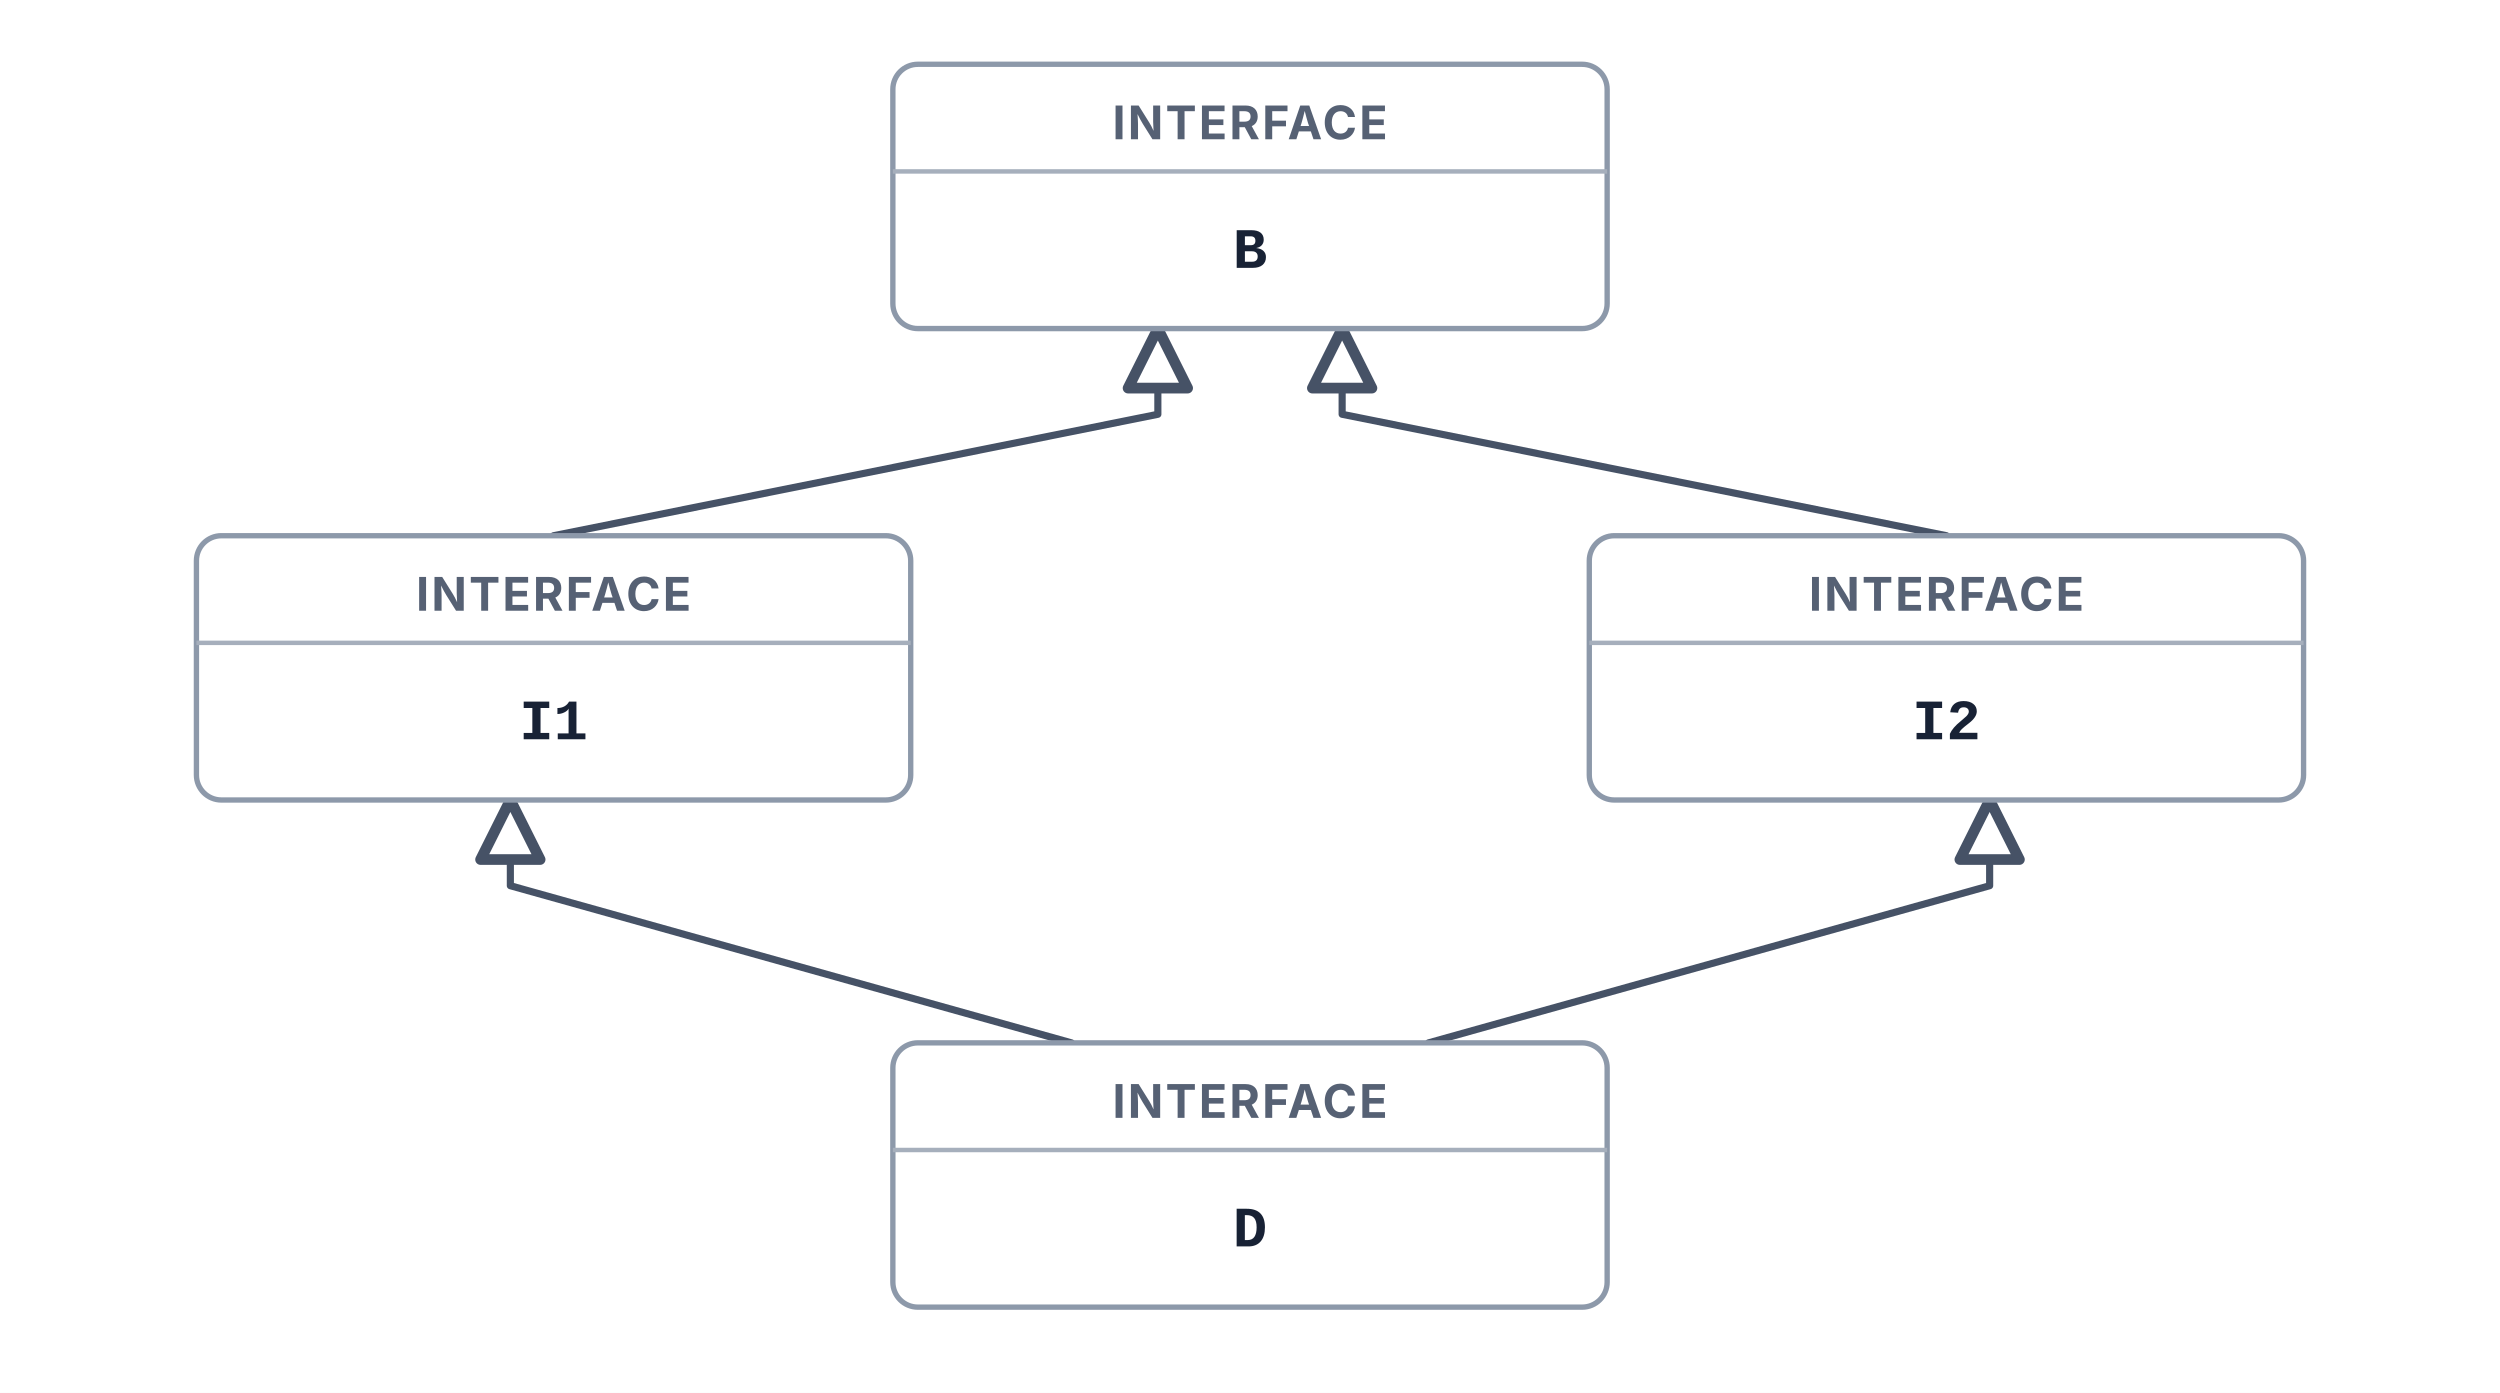
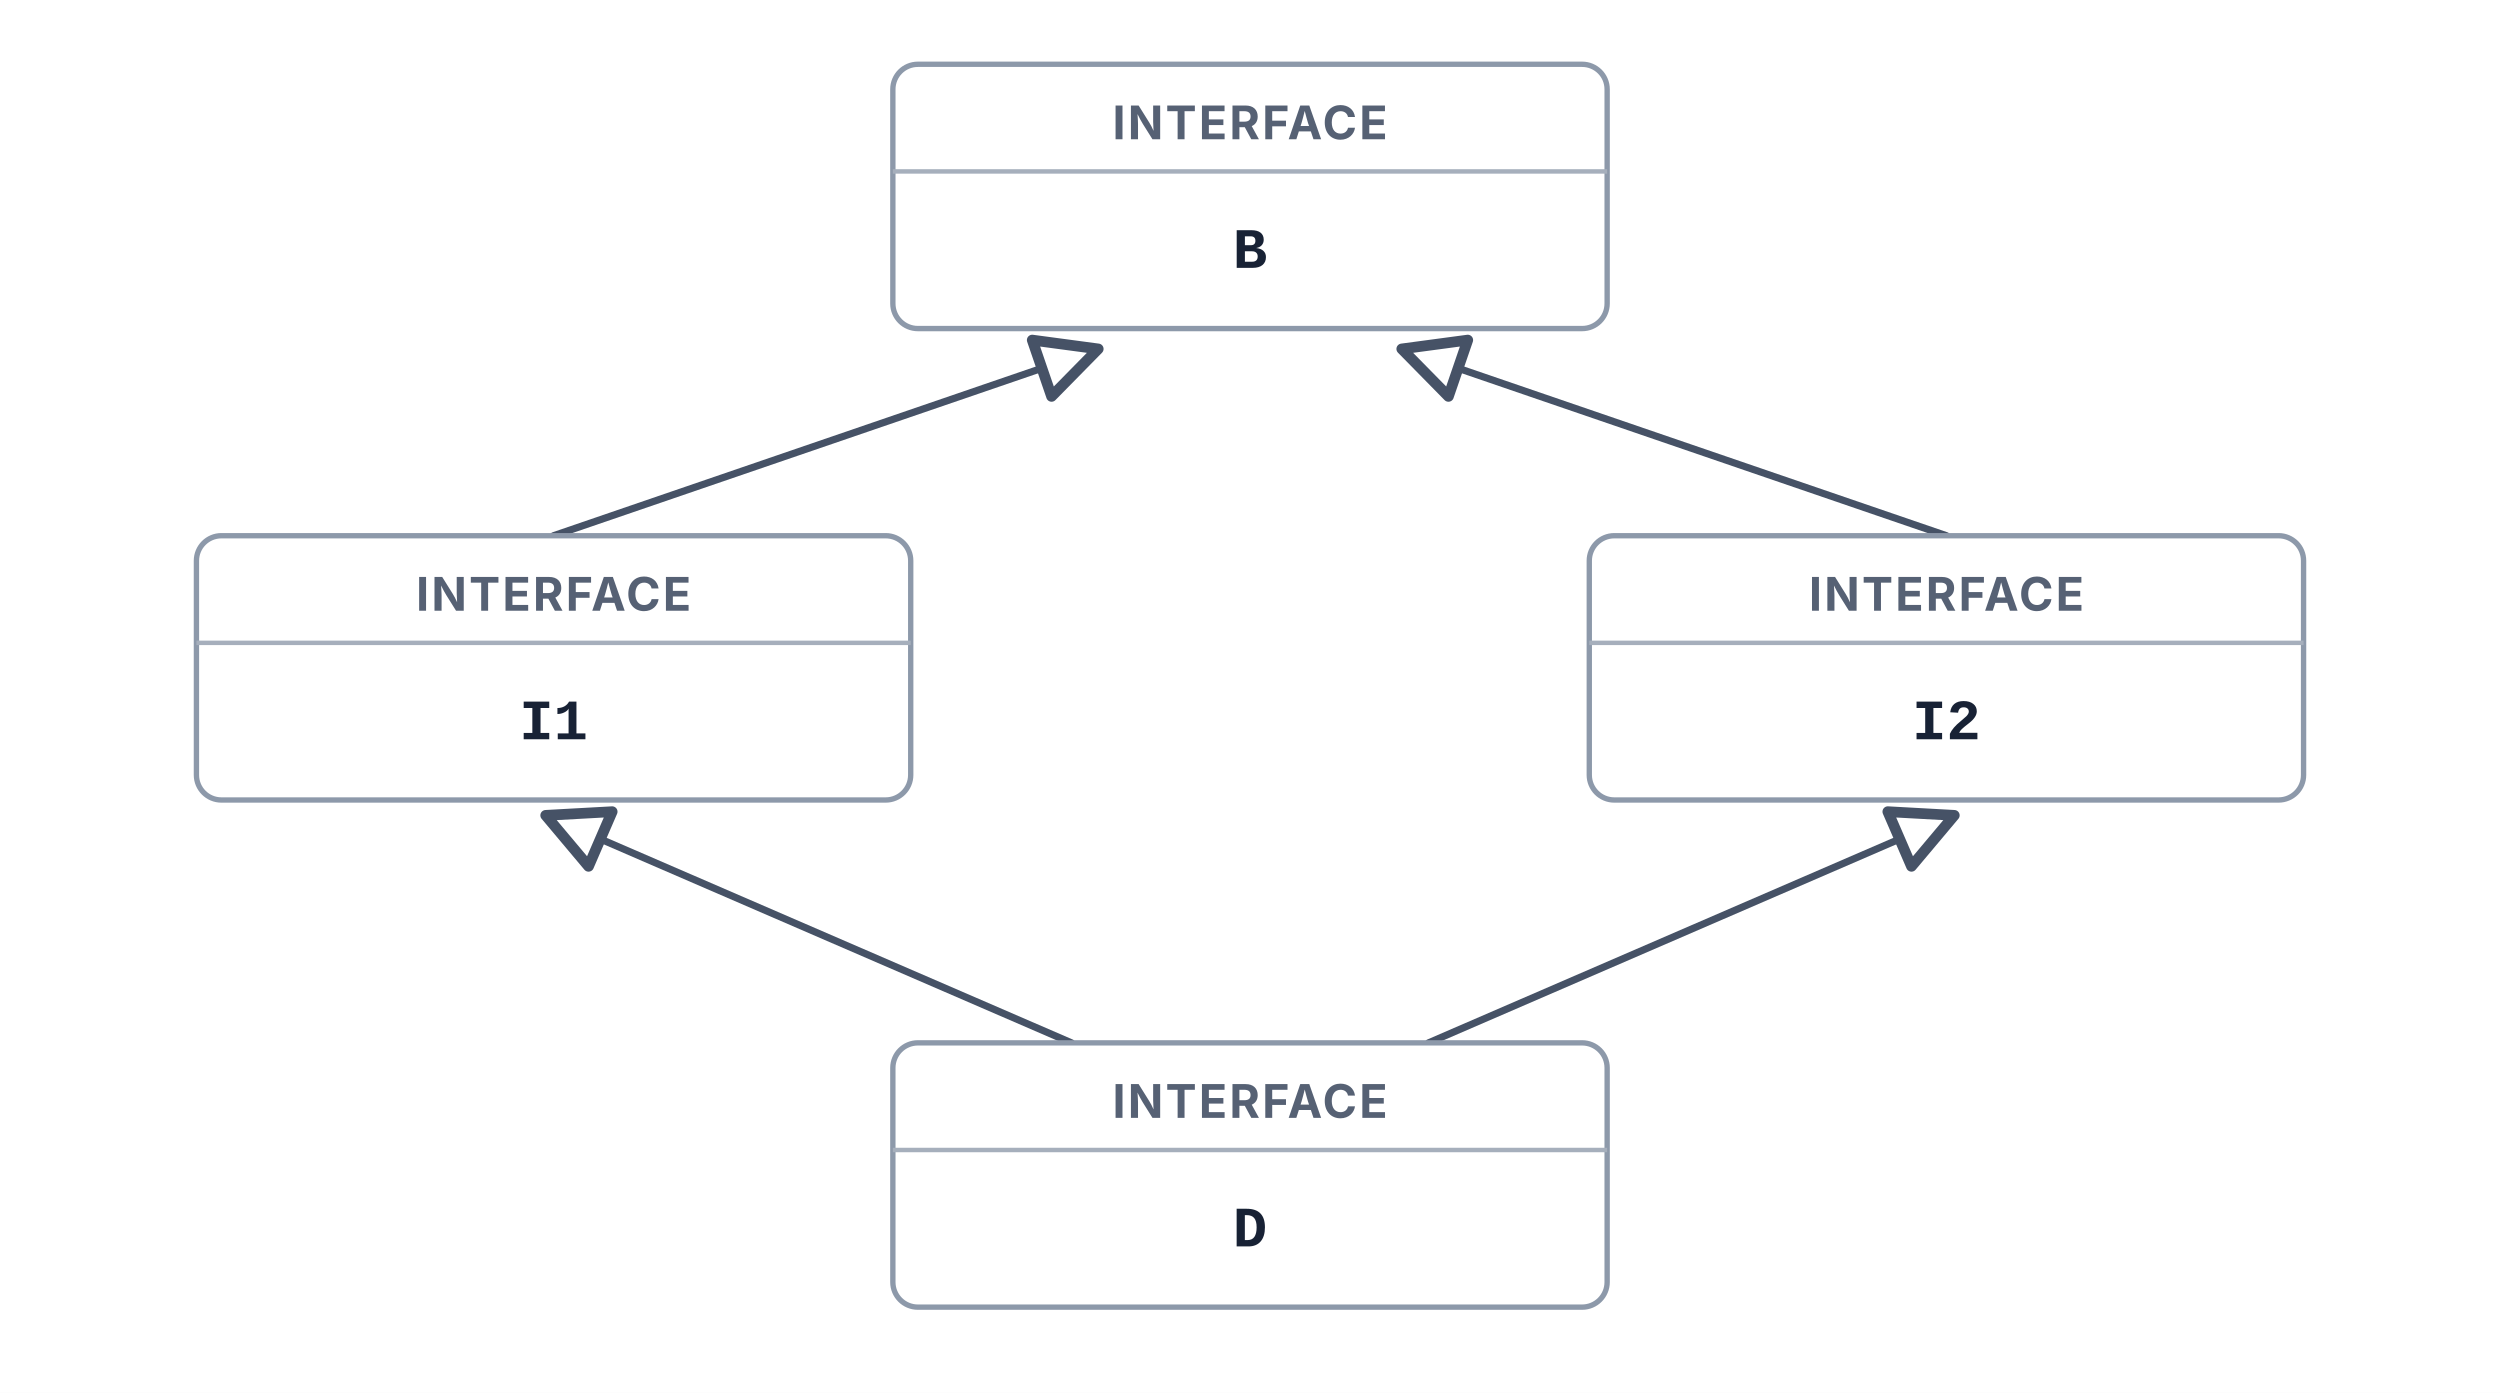
<svg xmlns="http://www.w3.org/2000/svg" width="700" height="390" viewBox="0 0 700 390" role="img" aria-labelledby="title description">
  <defs>
    <marker id="inheritance-arrow" viewBox="0 0 12 12" refX="11" refY="6" markerWidth="10" markerHeight="10" orient="auto">
      <path d="M 1 1 L 11 6 L 1 11 Z" fill="#ffffff" stroke="#465266" stroke-linejoin="round" stroke-width="1.8" />
    </marker>
  </defs>
  <style>
    text {
      fill: #182235;
      font-family: Inter, ui-sans-serif, system-ui, -apple-system, BlinkMacSystemFont, "Segoe UI", sans-serif;
    }
    .label {
      font-size: 16px;
      font-weight: 600;
      text-anchor: middle;
    }
    .code {
      font-family: ui-monospace, SFMono-Regular, Menlo, Monaco, Consolas, "Liberation Mono", monospace;
    }
    .badge {
      fill: #566174;
      font-size: 13px;
      font-weight: 750;
      letter-spacing: 0.05em;
      text-anchor: middle;
    }
    .application {
      fill: #ffffff;
      stroke: #8d99aa;
      stroke-width: 1.5;
    }
    .connector {
      fill: none;
      stroke: #566174;
      stroke-width: 1.75;
      stroke-linecap: round;
      stroke-linejoin: round;
    }
    .inheritance {
      stroke: #465266;
      stroke-width: 2;
      marker-end: url(#inheritance-arrow);
    }
    .divider {
      fill: none;
      stroke: #a6afbc;
      stroke-width: 1.25;
    }
  </style>
  <rect width="700" height="390" fill="#ffffff" />
  <g id="boundaries" aria-hidden="true">
  </g>
  <g id="connectors" aria-hidden="true">
-     <path class="connector inheritance" d="M 155 150 L 324.2 116 V 92" vector-effect="non-scaling-stroke" />
-     <path class="connector inheritance" d="M 545 150 L 375.8 116 V 92" vector-effect="non-scaling-stroke" />
-     <path class="connector inheritance" d="M 300 292 L 142.9 248 V 224" vector-effect="non-scaling-stroke" />
-     <path class="connector inheritance" d="M 400 292 L 557.1 248 V 224" vector-effect="non-scaling-stroke" />
+     <path class="connector inheritance" d="M 155 150 L 307.5 97.7" vector-effect="non-scaling-stroke" />
+     <path class="connector inheritance" d="M 545 150 L 392.5 97.7" vector-effect="non-scaling-stroke" />
+     <path class="connector inheritance" d="M 300 292 L 152.8 228.3" vector-effect="non-scaling-stroke" />
+     <path class="connector inheritance" d="M 400 292 L 547.2 228.3" vector-effect="non-scaling-stroke" />
  </g>
  <g id="components" aria-hidden="true">
    <rect class="application" x="250" y="18" width="200" height="74" rx="7" vector-effect="non-scaling-stroke" />
    <path class="divider" d="M 250 48 H 450" vector-effect="non-scaling-stroke" />
    <rect class="application" x="55" y="150" width="200" height="74" rx="7" vector-effect="non-scaling-stroke" />
    <path class="divider" d="M 55 180 H 255" vector-effect="non-scaling-stroke" />
    <rect class="application" x="445" y="150" width="200" height="74" rx="7" vector-effect="non-scaling-stroke" />
    <path class="divider" d="M 445 180 H 645" vector-effect="non-scaling-stroke" />
    <rect class="application" x="250" y="292" width="200" height="74" rx="7" vector-effect="non-scaling-stroke" />
    <path class="divider" d="M 250 322 H 450" vector-effect="non-scaling-stroke" />
  </g>
  <g id="labels">
    <text class="badge" x="350.0" y="39">INTERFACE</text>
    <text class="label code" x="350.0" y="75.0">B</text>
    <text class="badge" x="155.0" y="171">INTERFACE</text>
    <text class="label code" x="155.0" y="207.0">I1</text>
    <text class="badge" x="545.0" y="171">INTERFACE</text>
    <text class="label code" x="545.0" y="207.0">I2</text>
    <text class="badge" x="350.0" y="313">INTERFACE</text>
    <text class="label code" x="350.0" y="349.0">D</text>
  </g>
</svg>
